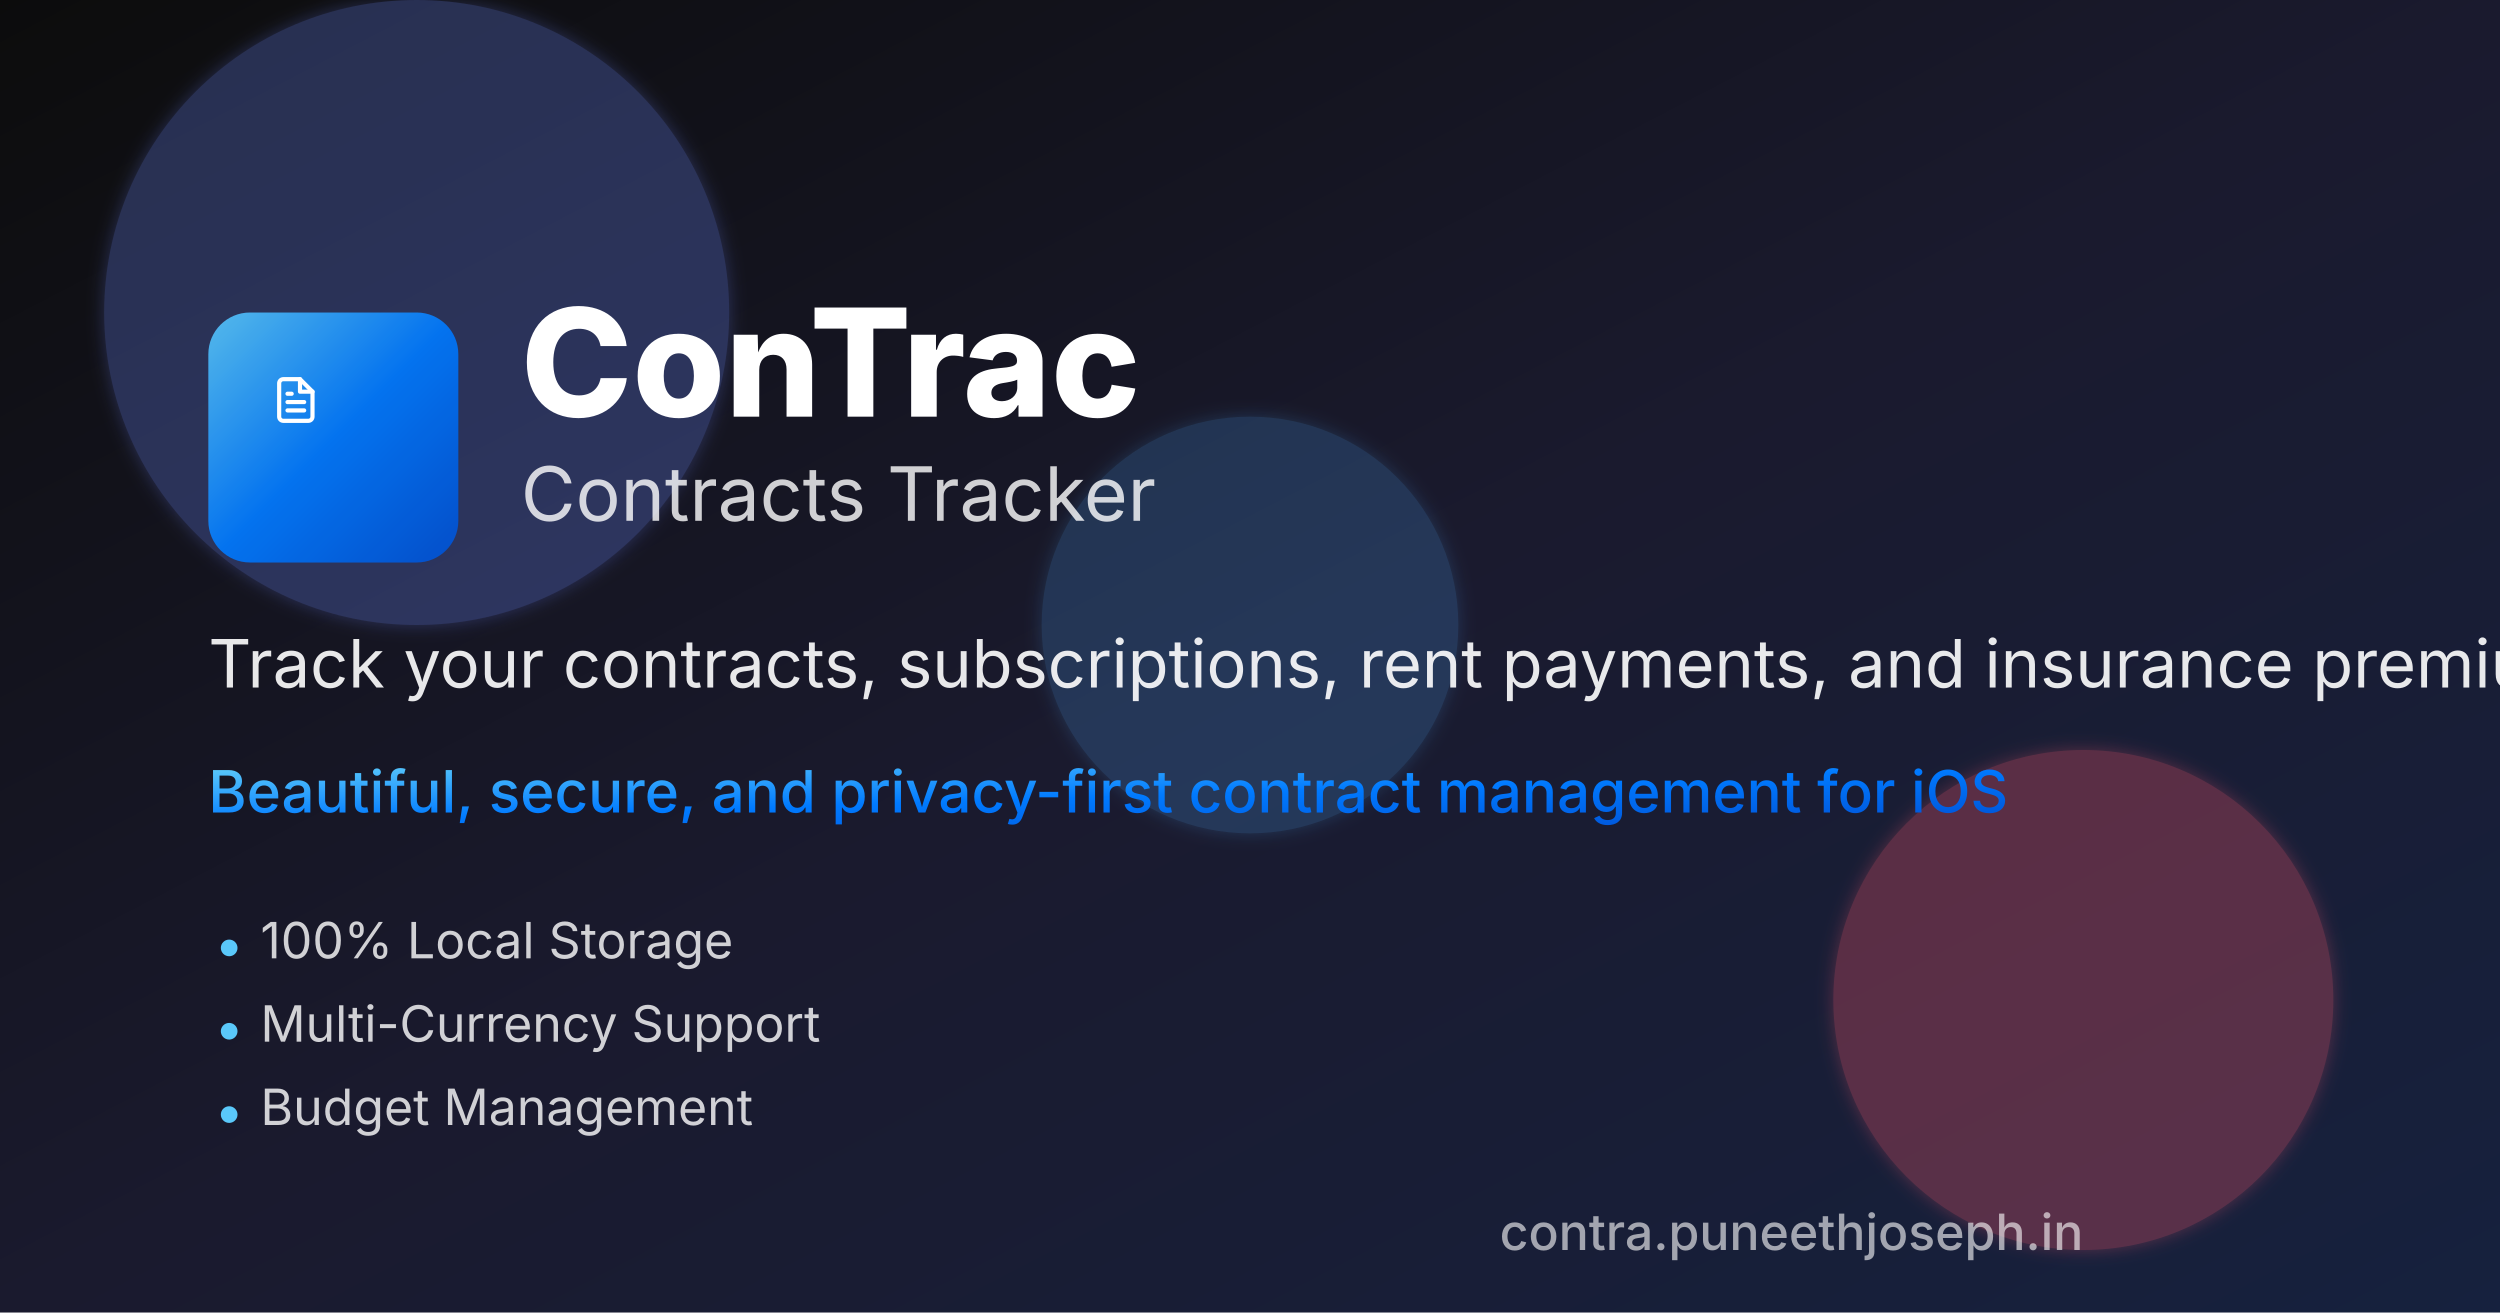
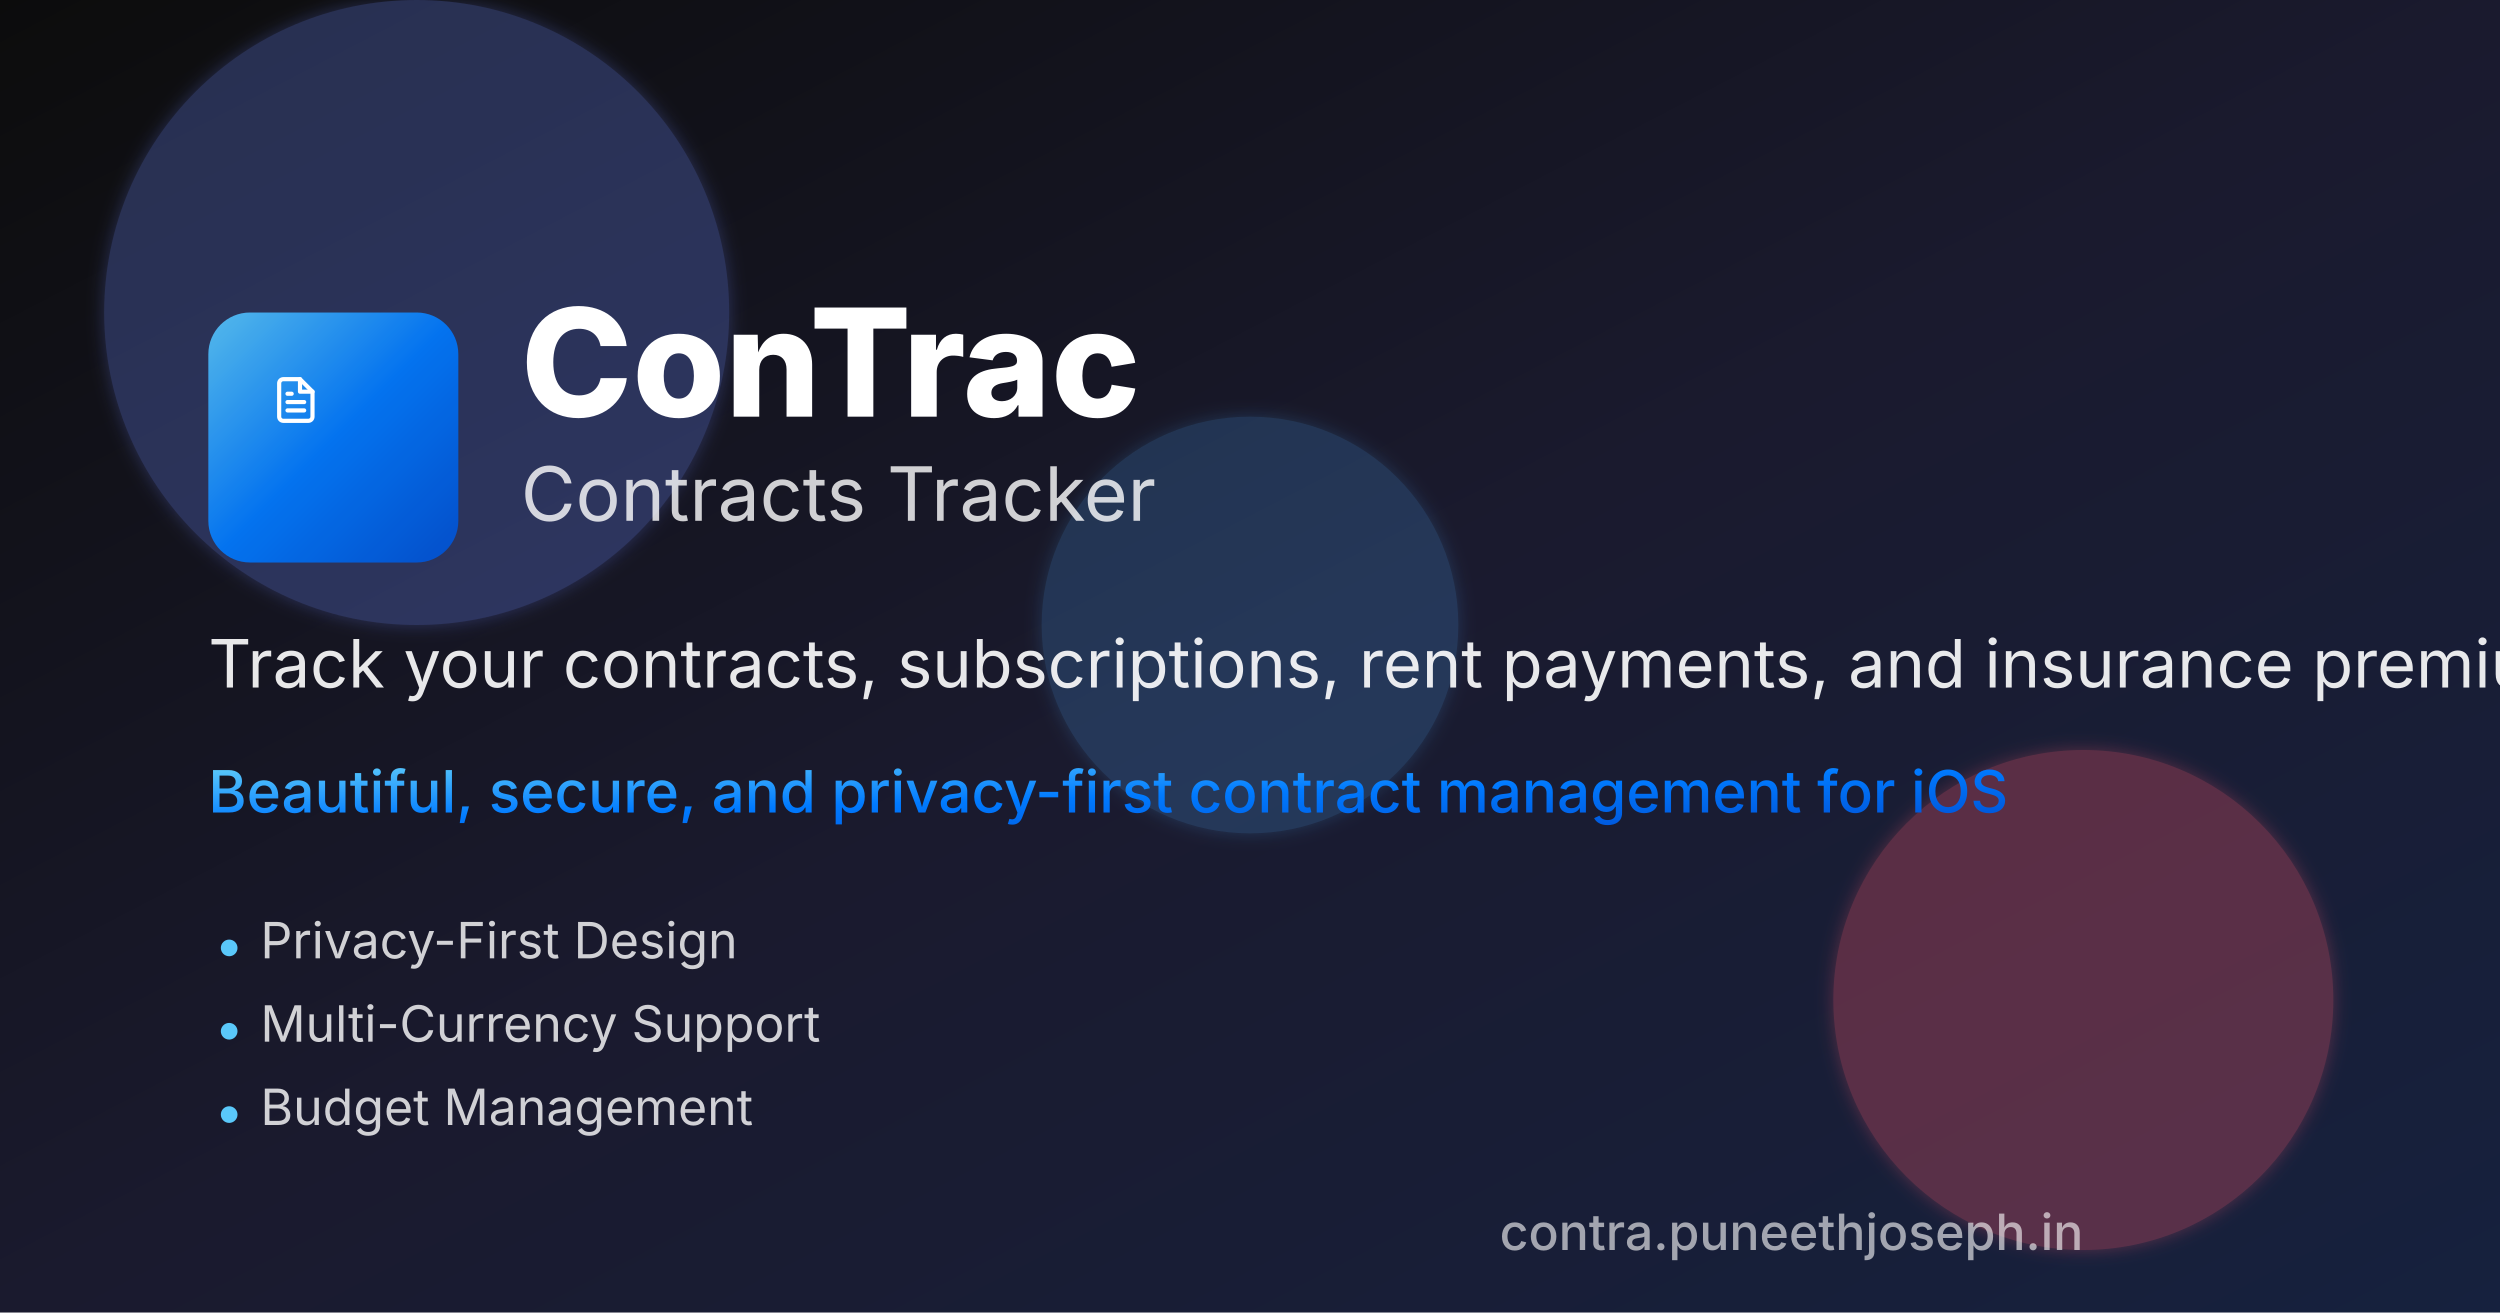
<svg xmlns="http://www.w3.org/2000/svg" width="1200" height="630" viewBox="0 0 1200 630">
  <defs>
    <linearGradient id="bgGradient" x1="0%" y1="0%" x2="100%" y2="100%">
      <stop offset="0%" style="stop-color:#0c0c0c;stop-opacity:1" />
      <stop offset="50%" style="stop-color:#1a1a2e;stop-opacity:1" />
      <stop offset="100%" style="stop-color:#16213e;stop-opacity:1" />
    </linearGradient>
    <linearGradient id="primaryGradient" x1="0%" y1="0%" x2="100%" y2="100%">
      <stop offset="0%" style="stop-color:#5AC8FA;stop-opacity:1" />
      <stop offset="50%" style="stop-color:#007AFF;stop-opacity:1" />
      <stop offset="100%" style="stop-color:#0051D5;stop-opacity:1" />
    </linearGradient>
    <filter id="glow">
      <feGaussianBlur stdDeviation="4" result="coloredBlur" />
      <feMerge>
        <feMergeNode in="coloredBlur" />
        <feMergeNode in="SourceGraphic" />
      </feMerge>
    </filter>
  </defs>
  <rect width="1200" height="630" fill="url(#bgGradient)" />
  <circle cx="200" cy="150" r="150" fill="#667eea" opacity="0.3" filter="url(#glow)" />
  <circle cx="1000" cy="480" r="120" fill="#f5576c" opacity="0.3" filter="url(#glow)" />
  <circle cx="600" cy="300" r="100" fill="#4facfe" opacity="0.2" filter="url(#glow)" />
  <g transform="translate(100, 150)">
    <g transform="translate(0, 0)">
      <rect x="0" y="0" width="120" height="120" rx="20" fill="url(#primaryGradient)" opacity="0.9" />
      <g transform="translate(30, 30)" fill="white">
        <path d="M14 2H6C5.47 2 4.961 2.211 4.586 2.586C4.211 2.961 4 3.47 4 4V20C4 20.53 4.211 21.039 4.586 21.414C4.961 21.789 5.47 22 6 22H18C18.53 22 19.039 21.789 19.414 21.414C19.789 21.039 20 20.53 20 20V8L14 2Z" stroke="white" stroke-width="2" stroke-linecap="round" stroke-linejoin="round" fill="none" />
        <path d="M14 2V8H20" stroke="white" stroke-width="2" stroke-linecap="round" stroke-linejoin="round" fill="none" />
        <path d="M16 13H8" stroke="white" stroke-width="2" stroke-linecap="round" stroke-linejoin="round" />
        <path d="M16 17H8" stroke="white" stroke-width="2" stroke-linecap="round" stroke-linejoin="round" />
        <path d="M10 9H8" stroke="white" stroke-width="2" stroke-linecap="round" stroke-linejoin="round" />
      </g>
    </g>
    <text x="150" y="50" font-family="Inter, -apple-system, BlinkMacSystemFont, sans-serif" font-size="72" font-weight="800" fill="white">
      ConTrac
    </text>
    <text x="150" y="100" font-family="Inter, -apple-system, BlinkMacSystemFont, sans-serif" font-size="36" font-weight="400" fill="rgba(255, 255, 255, 0.8)">
      Contracts Tracker
    </text>
    <text x="0" y="180" font-family="Inter, -apple-system, BlinkMacSystemFont, sans-serif" font-size="32" font-weight="400" fill="rgba(255, 255, 255, 0.9)" width="900">
      Track your contracts, subscriptions, rent payments, and insurance premiums.
    </text>
    <text x="0" y="240" font-family="Inter, -apple-system, BlinkMacSystemFont, sans-serif" font-size="28" font-weight="500" fill="url(#primaryGradient)">
      Beautiful, secure, and privacy-first contract management for iOS
    </text>
    <g transform="translate(0, 300)">
      <circle cx="10" cy="5" r="4" fill="#5AC8FA" />
-       <text x="25" y="10" font-family="Inter, -apple-system, BlinkMacSystemFont, sans-serif" font-size="24" fill="rgba(255, 255, 255, 0.8)">100% Local Storage</text>
+       <text x="25" y="10" font-family="Inter, -apple-system, BlinkMacSystemFont, sans-serif" font-size="24" fill="rgba(255, 255, 255, 0.8)">Privacy-First Design</text>
      <circle cx="10" cy="45" r="4" fill="#5AC8FA" />
      <text x="25" y="50" font-family="Inter, -apple-system, BlinkMacSystemFont, sans-serif" font-size="24" fill="rgba(255, 255, 255, 0.8)">Multi-Currency Support</text>
      <circle cx="10" cy="85" r="4" fill="#5AC8FA" />
      <text x="25" y="90" font-family="Inter, -apple-system, BlinkMacSystemFont, sans-serif" font-size="24" fill="rgba(255, 255, 255, 0.8)">Budget Management</text>
    </g>
  </g>
  <text x="1000" y="600" font-family="Inter, -apple-system, BlinkMacSystemFont, sans-serif" font-size="24" font-weight="500" fill="rgba(255, 255, 255, 0.6)" text-anchor="end">
    contra.puneethjoseph.in
  </text>
</svg>
